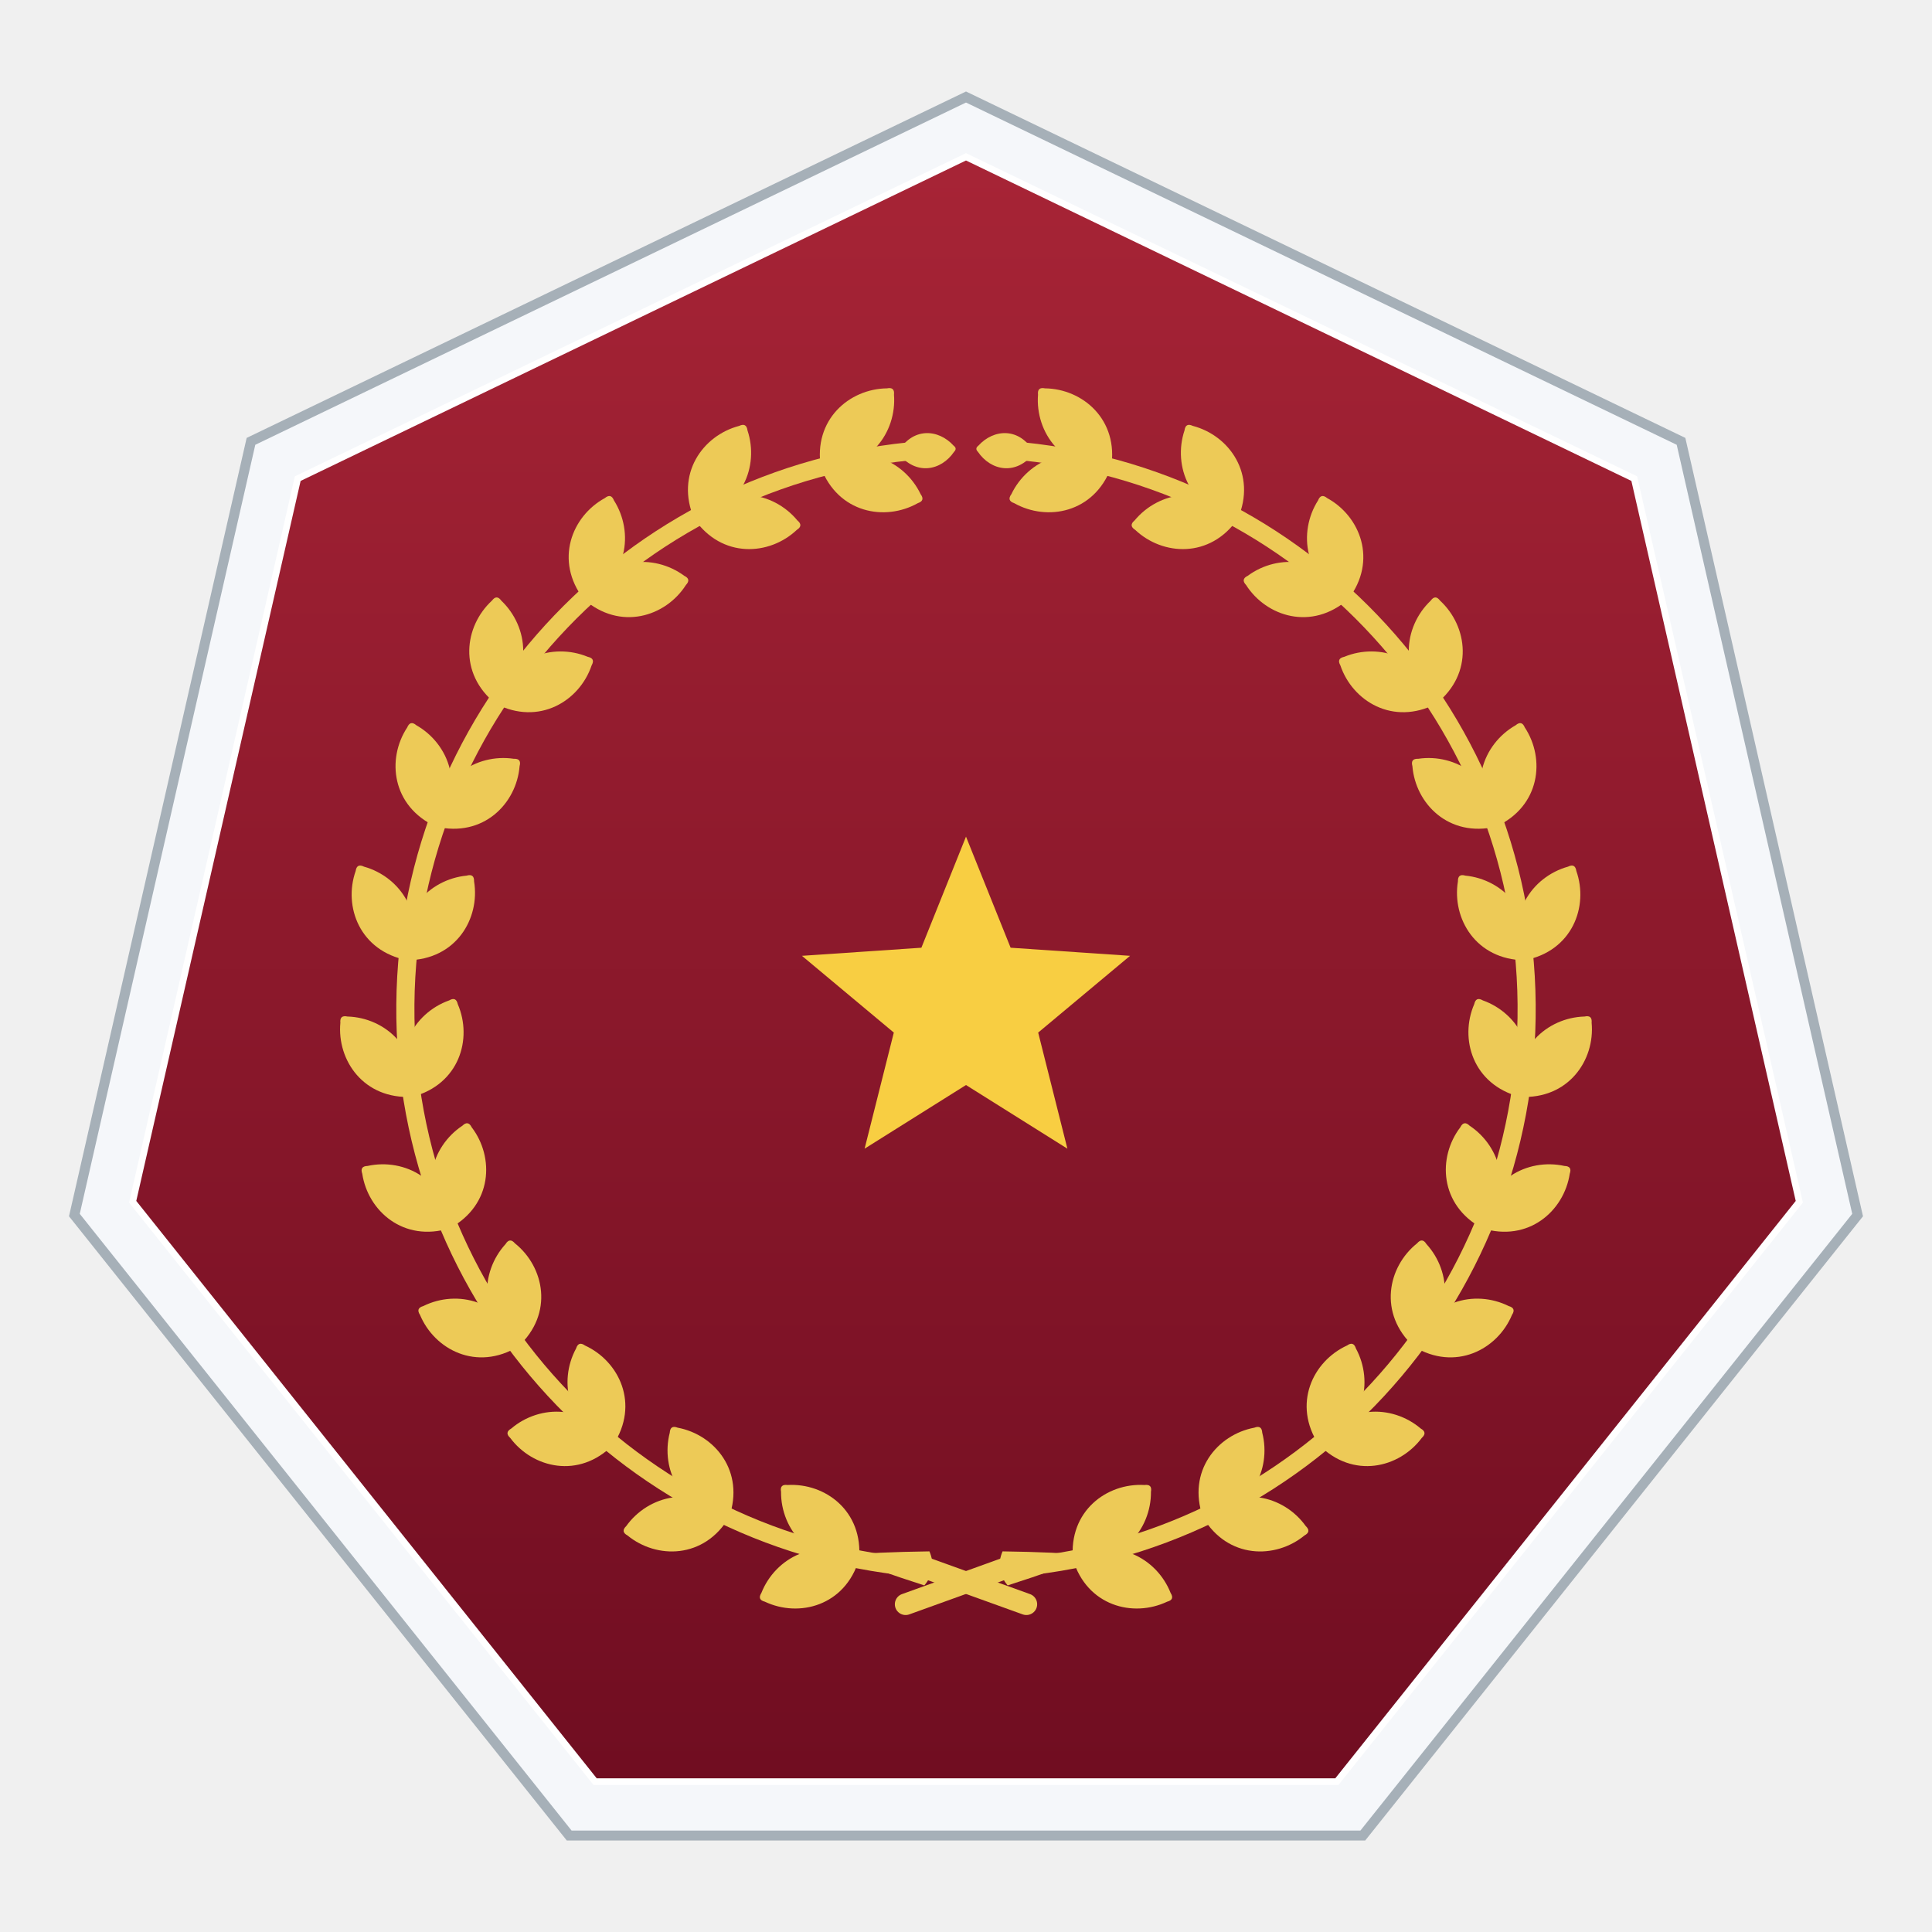
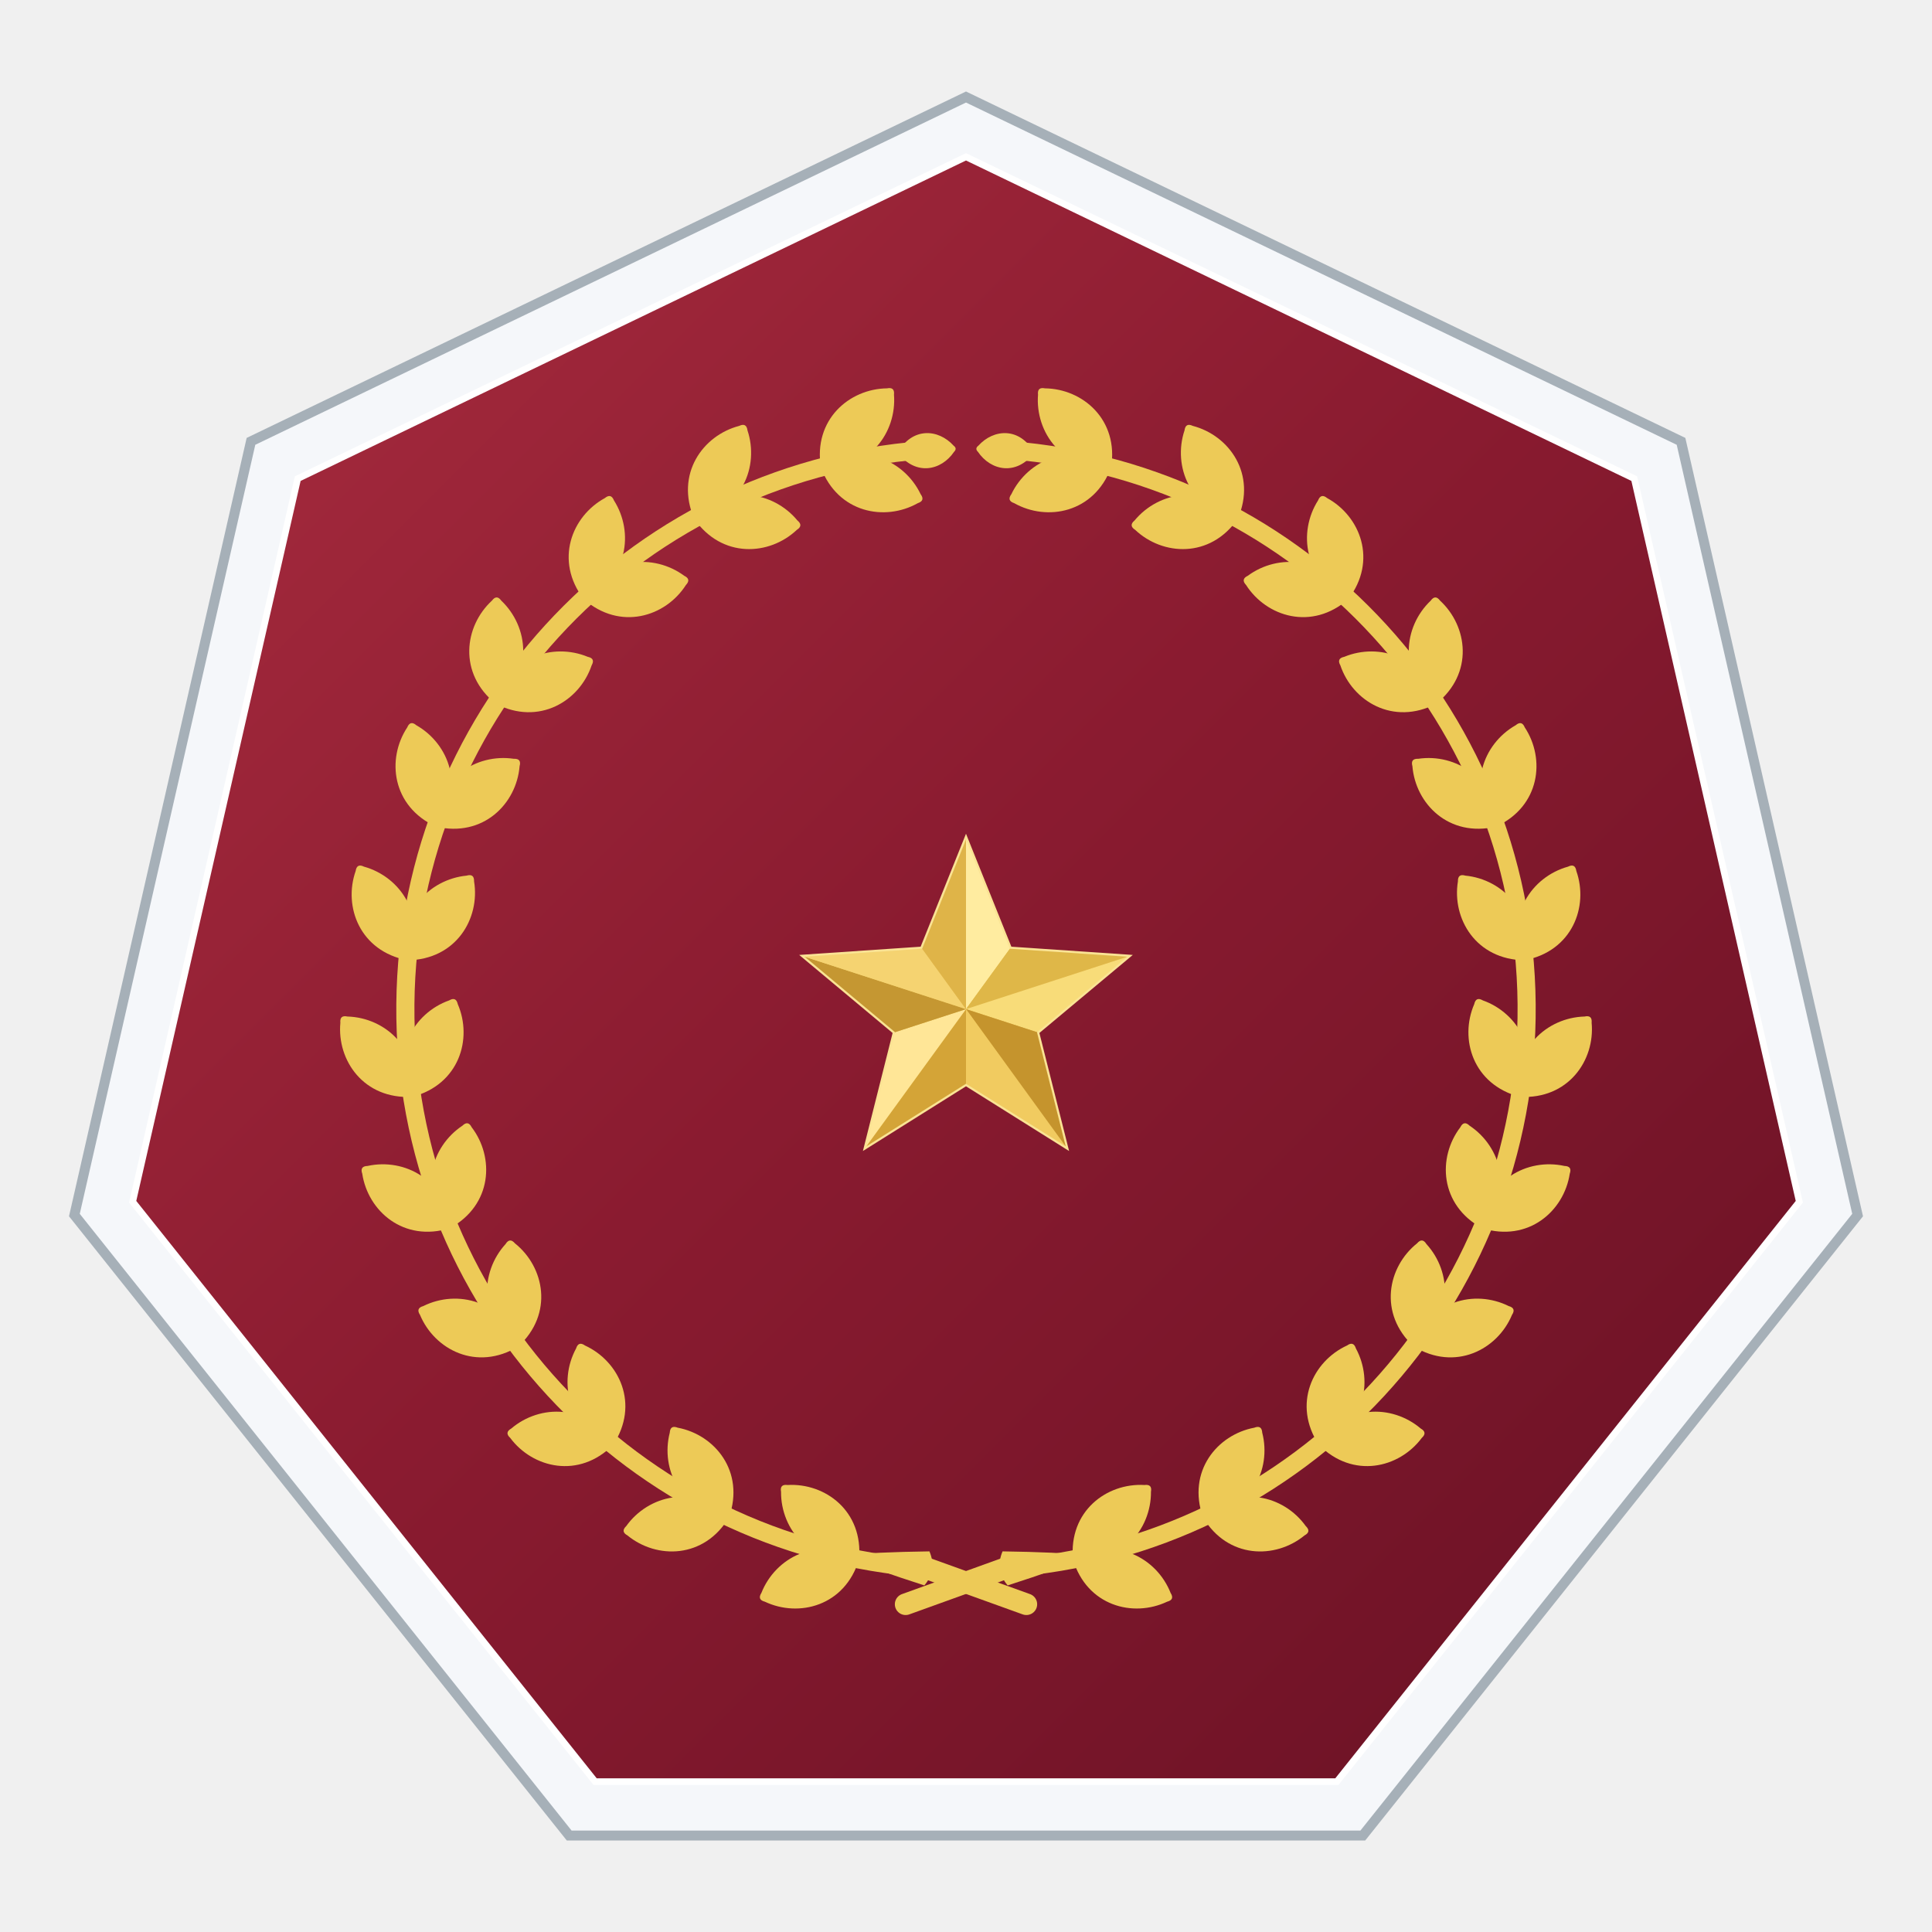
<svg xmlns="http://www.w3.org/2000/svg" viewBox="0 0 224 224" width="896" height="896">
  <defs>
    <linearGradient id="steel" x1="0" y1="0" x2="1" y2="1" gradientUnits="objectBoundingBox">
      <stop offset="0" stop-color="#fafcfd" />
      <stop offset=".28" stop-color="#b3bdc6" />
      <stop offset=".5" stop-color="#f4f7fa" />
      <stop offset=".72" stop-color="#8a959f" />
      <stop offset="1" stop-color="#dfe6ec" />
    </linearGradient>
    <linearGradient id="silverFace" x1="0" y1="0" x2="0.85" y2="1">
      <stop stop-color="#ffffff" />
      <stop offset=".48" stop-color="#e0e7ed" />
      <stop offset="1" stop-color="#a9b4bf" />
    </linearGradient>
    <linearGradient id="silverDark" x1="0" y1="0" x2="1" y2="1">
      <stop stop-color="#26313b" />
      <stop offset=".5" stop-color="#7e8a96" />
      <stop offset="1" stop-color="#1c252d" />
    </linearGradient>
-     <linearGradient id="charcoal" x1="0" y1="0" x2="0" y2="1">
-       <stop stop-color="#20252b" />
-       <stop offset="1" stop-color="#0c1015" />
+     <linearGradient id="academyBackground" gradientUnits="userSpaceOnUse" x1="0" y1="0" x2="224" y2="224">
+       <stop offset="0" stop-color="#eef3f6" />
+       <stop offset=".48" stop-color="#dce4eb" />
+       <stop offset="1" stop-color="#aebbc8" />
    </linearGradient>
-     <linearGradient id="army" x1="0" y1="0" x2="0" y2="1">
-       <stop stop-color="#355537" />
-       <stop offset="1" stop-color="#1c3526" />
+     <linearGradient id="charcoal" gradientUnits="userSpaceOnUse" x1="0" y1="0" x2="224" y2="224">
+       <stop offset="0" stop-color="#25323c" />
+       <stop offset=".48" stop-color="#182128" />
+       <stop offset="1" stop-color="#0c131b" />
    </linearGradient>
-     <linearGradient id="sapphire" x1="0" y1="0" x2="0" y2="1">
-       <stop stop-color="#123b61" />
-       <stop offset="1" stop-color="#081f39" />
+     <linearGradient id="navy" gradientUnits="userSpaceOnUse" x1="0" y1="0" x2="224" y2="224">
+       <stop offset="0" stop-color="#263442" />
+       <stop offset=".48" stop-color="#172431" />
+       <stop offset="1" stop-color="#0d1722" />
    </linearGradient>
-     <linearGradient id="ruby" x1="0" y1="0" x2="0" y2="1">
-       <stop stop-color="#a72436" />
-       <stop offset="1" stop-color="#700d21" />
+     <linearGradient id="army" gradientUnits="userSpaceOnUse" x1="0" y1="0" x2="224" y2="224">
+       <stop offset="0" stop-color="#3f6041" />
+       <stop offset=".48" stop-color="#294a32" />
+       <stop offset="1" stop-color="#182e22" />
    </linearGradient>
-     <linearGradient id="obsidian" x1="0" y1="0" x2="0" y2="1">
-       <stop stop-color="#1e2225" />
-       <stop offset="1" stop-color="#070b0e" />
+     <linearGradient id="sapphire" gradientUnits="userSpaceOnUse" x1="0" y1="0" x2="224" y2="224">
+       <stop offset="0" stop-color="#20476b" />
+       <stop offset=".48" stop-color="#103451" />
+       <stop offset="1" stop-color="#091e34" />
    </linearGradient>
-     <linearGradient id="crimson" x1="0" y1="0" x2="0" y2="1">
-       <stop stop-color="#aa1830" />
-       <stop offset="1" stop-color="#5c091b" />
+     <linearGradient id="ruby" gradientUnits="userSpaceOnUse" x1="0" y1="0" x2="224" y2="224">
+       <stop offset="0" stop-color="#af3042" />
+       <stop offset=".48" stop-color="#8a1b30" />
+       <stop offset="1" stop-color="#620f22" />
+     </linearGradient>
+     <linearGradient id="obsidian" gradientUnits="userSpaceOnUse" x1="0" y1="0" x2="224" y2="224">
+       <stop offset="0" stop-color="#2d3439" />
+       <stop offset=".48" stop-color="#191f24" />
+       <stop offset="1" stop-color="#080d12" />
+     </linearGradient>
+     <linearGradient id="crimson" gradientUnits="userSpaceOnUse" x1="0" y1="0" x2="224" y2="224">
+       <stop offset="0" stop-color="#b62b3e" />
+       <stop offset=".48" stop-color="#8b172c" />
+       <stop offset="1" stop-color="#580e21" />
    </linearGradient>
    <linearGradient id="gold" x1="0" y1="0" x2=".8" y2="1">
      <stop stop-color="#fff0a7" />
      <stop offset=".35" stop-color="#f5d66d" />
      <stop offset=".7" stop-color="#dfaf3e" />
      <stop offset="1" stop-color="#b88124" />
    </linearGradient>
    <linearGradient id="supremeGold" x1="0" y1="0" x2="1" y2="1">
      <stop stop-color="#fff5b8" />
      <stop offset=".28" stop-color="#f8db75" />
      <stop offset=".6" stop-color="#eabd4b" />
      <stop offset="1" stop-color="#a7681c" />
    </linearGradient>
  </defs>
  <polygon points="112,10.607 195.402,50.772 216,141.019 158.284,213.393 65.716,213.393 8,141.019 28.598,50.772" fill="#a6b0b8" />
  <polygon points="112,11.888 194.401,51.57 214.752,140.735 157.729,212.239 66.271,212.239 9.248,140.735 29.599,51.57" fill="#f5f7fa" />
  <polygon points="112,17.755 189.814,55.228 209.032,139.429 155.183,206.953 68.817,206.953 14.968,139.429 34.186,55.228" fill="#ffffff" />
  <polygon points="112,18.608 189.146,55.76 208.2,139.239 154.813,206.184 69.187,206.184 15.8,139.239 34.854,55.76" fill="url(#ruby)" />
  <g data-general-layout="optical" transform="translate(0 5)">
    <g data-laurel="general" data-circle-radius="65">
      <g>
        <path d="M107.466,176.842 A65 65 0 0 1 108.598,47.089" fill="none" stroke="#edca57" stroke-width="2.1" stroke-linecap="round" />
        <path d="M107.761,174.869 Q101.561,174.951 97.378,175.334 Q101.266,176.924 107.171,178.815 Q108.676,177.023 107.761,174.869Z" fill="#edca57" data-branch-root="tapered" />
        <path d="M99.597 175.806 C100.114 170.199 95.673 166.917 91.305 167.174 Q90.388 167.054 90.555 167.963 C90.52 172.339 94.025 176.607 99.597 175.806Z" fill="#edca57" />
        <path d="M99.597 175.806 C94.731 172.975 89.883 175.62 88.276 179.69 Q87.78 180.471 88.675 180.702 C92.629 182.577 97.976 181.198 99.597 175.806Z" fill="#edca57" />
        <path d="M84.53 170.91 C86.388 165.595 82.873 161.336 78.572 160.529 Q77.711 160.19 77.653 161.113 C76.561 165.35 78.929 170.339 84.53 170.91Z" fill="#edca57" />
        <path d="M84.53 170.91 C80.492 166.986 75.149 168.379 72.605 171.94 Q71.935 172.577 72.747 173.019 C76.13 175.795 81.653 175.75 84.53 170.91Z" fill="#edca57" />
        <path d="M71.094 162.514 C74.183 157.807 71.802 152.824 67.824 151 Q67.072 150.463 66.792 151.345 C64.707 155.192 65.797 160.606 71.094 162.514Z" fill="#edca57" />
        <path d="M71.094 162.514 C68.126 157.73 62.604 157.79 59.274 160.629 Q58.47 161.085 59.152 161.71 C61.762 165.222 67.132 166.514 71.094 162.514Z" fill="#edca57" />
        <path d="M60.089 151.118 C64.224 147.297 63.12 141.886 59.702 139.155 Q59.101 138.452 58.617 139.239 C55.663 142.468 55.411 147.985 60.089 151.118Z" fill="#edca57" />
        <path d="M60.089 151.118 C58.366 145.758 52.994 144.479 49.076 146.429 Q48.185 146.677 48.695 147.448 C50.379 151.488 55.276 154.04 60.089 151.118Z" fill="#edca57" />
        <path d="M52.167 137.398 C57.104 134.691 57.342 129.174 54.686 125.696 Q54.273 124.869 53.613 125.515 C49.966 127.934 48.386 133.226 52.167 137.398Z" fill="#edca57" />
        <path d="M52.167 137.398 C51.792 131.78 46.889 129.24 42.616 130.183 Q41.692 130.209 42 131.081 C42.657 135.407 46.791 139.069 52.167 137.398Z" fill="#edca57" />
        <path d="M47.8 122.168 C53.245 120.736 54.811 115.44 53.075 111.423 Q52.875 110.521 52.077 110.989 C47.954 112.453 45.141 117.206 47.8 122.168Z" fill="#edca57" />
        <path d="M47.8 122.168 C48.796 116.627 44.652 112.976 40.278 112.858 Q39.375 112.659 39.463 113.579 C39.054 117.936 42.179 122.489 47.8 122.168Z" fill="#edca57" />
        <path d="M47.247 106.335 C52.877 106.263 55.677 101.503 54.965 97.185 Q54.989 96.261 54.102 96.522 C49.746 96.945 45.868 100.876 47.247 106.335Z" fill="#edca57" />
        <path d="M47.247 106.335 C49.554 101.199 46.417 96.654 42.201 95.481 Q41.373 95.07 41.236 95.984 C39.784 100.113 41.716 105.286 47.247 106.335Z" fill="#edca57" />
        <path d="M50.541 90.838 C56.021 92.13 59.89 88.189 60.243 83.827 Q60.49 82.936 59.566 82.975 C55.238 82.332 50.523 85.208 50.541 90.838Z" fill="#edca57" />
        <path d="M50.541 90.838 C54.022 86.413 52.077 81.244 48.27 79.086 Q47.566 78.487 47.213 79.341 C44.805 82.995 45.428 88.482 50.541 90.838Z" fill="#edca57" />
        <path d="M57.486 76.598 C62.491 79.178 67.198 76.29 68.596 72.143 Q69.051 71.338 68.145 71.153 C64.101 69.481 58.831 71.131 57.486 76.598Z" fill="#edca57" />
        <path d="M57.486 76.598 C61.934 73.146 61.298 67.661 58.126 64.646 Q57.588 63.894 57.038 64.637 C53.818 67.601 53.094 73.076 57.486 76.598Z" fill="#edca57" />
        <path d="M67.67 64.462 C71.902 68.176 77.168 66.512 79.528 62.826 Q80.164 62.156 79.33 61.757 C75.81 59.156 70.297 59.482 67.67 64.462Z" fill="#edca57" />
        <path d="M67.67 64.462 C72.821 62.188 73.531 56.712 71.182 53.019 Q70.842 52.16 70.129 52.748 C66.288 54.844 64.261 59.981 67.67 64.462Z" fill="#edca57" />
        <path d="M80.487 55.15 C83.695 59.777 89.207 59.437 92.388 56.431 Q93.168 55.935 92.455 55.345 C89.669 51.971 84.241 50.954 80.487 55.15Z" fill="#edca57" />
        <path d="M80.487 55.15 C86.035 54.19 88.049 49.048 86.664 44.897 Q86.541 43.98 85.707 44.378 C81.473 45.483 78.263 49.977 80.487 55.15Z" fill="#edca57" />
        <path d="M95.177 49.215 C97.17 54.48 102.6 55.484 106.414 53.337 Q107.291 53.044 106.742 52.3 C104.855 48.352 99.834 46.052 95.177 49.215Z" fill="#edca57" />
        <path d="M95.177 49.215 C100.792 49.626 103.99 45.123 103.65 40.76 Q103.753 39.842 102.847 40.026 C98.471 40.074 94.27 43.658 95.177 49.215Z" fill="#edca57" />
        <path d="M104.078 47.485 C106.179 50.218 109.135 49.568 110.619 47.382 Q111.001 47 110.569 46.676 C108.796 44.718 105.778 44.486 104.078 47.485Z" fill="#edca57" />
        <path d="M107.466,176.842 L119 181" fill="none" stroke="#edca57" stroke-width="2.5" stroke-linecap="round" />
      </g>
      <g transform="translate(224 0) scale(-1 1)">
        <path d="M107.466,176.842 A65 65 0 0 1 108.598,47.089" fill="none" stroke="#edca57" stroke-width="2.1" stroke-linecap="round" />
        <path d="M107.761,174.869 Q101.561,174.951 97.378,175.334 Q101.266,176.924 107.171,178.815 Q108.676,177.023 107.761,174.869Z" fill="#edca57" data-branch-root="tapered" />
        <path d="M99.597 175.806 C100.114 170.199 95.673 166.917 91.305 167.174 Q90.388 167.054 90.555 167.963 C90.52 172.339 94.025 176.607 99.597 175.806Z" fill="#edca57" />
        <path d="M99.597 175.806 C94.731 172.975 89.883 175.62 88.276 179.69 Q87.78 180.471 88.675 180.702 C92.629 182.577 97.976 181.198 99.597 175.806Z" fill="#edca57" />
        <path d="M84.53 170.91 C86.388 165.595 82.873 161.336 78.572 160.529 Q77.711 160.19 77.653 161.113 C76.561 165.35 78.929 170.339 84.53 170.91Z" fill="#edca57" />
        <path d="M84.53 170.91 C80.492 166.986 75.149 168.379 72.605 171.94 Q71.935 172.577 72.747 173.019 C76.13 175.795 81.653 175.75 84.53 170.91Z" fill="#edca57" />
        <path d="M71.094 162.514 C74.183 157.807 71.802 152.824 67.824 151 Q67.072 150.463 66.792 151.345 C64.707 155.192 65.797 160.606 71.094 162.514Z" fill="#edca57" />
        <path d="M71.094 162.514 C68.126 157.73 62.604 157.79 59.274 160.629 Q58.47 161.085 59.152 161.71 C61.762 165.222 67.132 166.514 71.094 162.514Z" fill="#edca57" />
        <path d="M60.089 151.118 C64.224 147.297 63.12 141.886 59.702 139.155 Q59.101 138.452 58.617 139.239 C55.663 142.468 55.411 147.985 60.089 151.118Z" fill="#edca57" />
        <path d="M60.089 151.118 C58.366 145.758 52.994 144.479 49.076 146.429 Q48.185 146.677 48.695 147.448 C50.379 151.488 55.276 154.04 60.089 151.118Z" fill="#edca57" />
        <path d="M52.167 137.398 C57.104 134.691 57.342 129.174 54.686 125.696 Q54.273 124.869 53.613 125.515 C49.966 127.934 48.386 133.226 52.167 137.398Z" fill="#edca57" />
        <path d="M52.167 137.398 C51.792 131.78 46.889 129.24 42.616 130.183 Q41.692 130.209 42 131.081 C42.657 135.407 46.791 139.069 52.167 137.398Z" fill="#edca57" />
        <path d="M47.8 122.168 C53.245 120.736 54.811 115.44 53.075 111.423 Q52.875 110.521 52.077 110.989 C47.954 112.453 45.141 117.206 47.8 122.168Z" fill="#edca57" />
        <path d="M47.8 122.168 C48.796 116.627 44.652 112.976 40.278 112.858 Q39.375 112.659 39.463 113.579 C39.054 117.936 42.179 122.489 47.8 122.168Z" fill="#edca57" />
        <path d="M47.247 106.335 C52.877 106.263 55.677 101.503 54.965 97.185 Q54.989 96.261 54.102 96.522 C49.746 96.945 45.868 100.876 47.247 106.335Z" fill="#edca57" />
        <path d="M47.247 106.335 C49.554 101.199 46.417 96.654 42.201 95.481 Q41.373 95.07 41.236 95.984 C39.784 100.113 41.716 105.286 47.247 106.335Z" fill="#edca57" />
        <path d="M50.541 90.838 C56.021 92.13 59.89 88.189 60.243 83.827 Q60.49 82.936 59.566 82.975 C55.238 82.332 50.523 85.208 50.541 90.838Z" fill="#edca57" />
        <path d="M50.541 90.838 C54.022 86.413 52.077 81.244 48.27 79.086 Q47.566 78.487 47.213 79.341 C44.805 82.995 45.428 88.482 50.541 90.838Z" fill="#edca57" />
        <path d="M57.486 76.598 C62.491 79.178 67.198 76.29 68.596 72.143 Q69.051 71.338 68.145 71.153 C64.101 69.481 58.831 71.131 57.486 76.598Z" fill="#edca57" />
        <path d="M57.486 76.598 C61.934 73.146 61.298 67.661 58.126 64.646 Q57.588 63.894 57.038 64.637 C53.818 67.601 53.094 73.076 57.486 76.598Z" fill="#edca57" />
        <path d="M67.67 64.462 C71.902 68.176 77.168 66.512 79.528 62.826 Q80.164 62.156 79.33 61.757 C75.81 59.156 70.297 59.482 67.67 64.462Z" fill="#edca57" />
        <path d="M67.67 64.462 C72.821 62.188 73.531 56.712 71.182 53.019 Q70.842 52.16 70.129 52.748 C66.288 54.844 64.261 59.981 67.67 64.462Z" fill="#edca57" />
        <path d="M80.487 55.15 C83.695 59.777 89.207 59.437 92.388 56.431 Q93.168 55.935 92.455 55.345 C89.669 51.971 84.241 50.954 80.487 55.15Z" fill="#edca57" />
        <path d="M80.487 55.15 C86.035 54.19 88.049 49.048 86.664 44.897 Q86.541 43.98 85.707 44.378 C81.473 45.483 78.263 49.977 80.487 55.15Z" fill="#edca57" />
        <path d="M95.177 49.215 C97.17 54.48 102.6 55.484 106.414 53.337 Q107.291 53.044 106.742 52.3 C104.855 48.352 99.834 46.052 95.177 49.215Z" fill="#edca57" />
        <path d="M95.177 49.215 C100.792 49.626 103.99 45.123 103.65 40.76 Q103.753 39.842 102.847 40.026 C98.471 40.074 94.27 43.658 95.177 49.215Z" fill="#edca57" />
        <path d="M104.078 47.485 C106.179 50.218 109.135 49.568 110.619 47.382 Q111.001 47 110.569 46.676 C108.796 44.718 105.778 44.486 104.078 47.485Z" fill="#edca57" />
        <path d="M107.466,176.842 L119 181" fill="none" stroke="#edca57" stroke-width="2.5" stroke-linecap="round" />
      </g>
    </g>
    <g data-star-count="1" data-star-radius="20">
-       <polygon points="112,92 117.173,104.881 131.021,105.82 120.369,114.719 123.756,128.18 112,120.8 100.244,128.18 103.631,114.719 92.979,105.82 106.827,104.881" fill="#f8ce42" data-star-style="flat" />
+       <g data-star-style="ceremonial">
+         <polygon points="112,92 117.173,104.881 131.021,105.82 120.369,114.719 123.756,128.18 112,120.8 100.244,128.18 103.631,114.719 92.979,105.82 106.827,104.881" fill="url(#gold)" />
+         <polygon points="112,112 112,92 117.173,104.881" fill="#ffeca0" />
+         <polygon points="112,112 117.173,104.881 131.021,105.82" fill="#dfb748" />
+         <polygon points="112,112 131.021,105.82 120.369,114.719" fill="#f8dc79" />
+         <polygon points="112,112 120.369,114.719 123.756,128.18" fill="#c5942d" />
+         <polygon points="112,112 123.756,128.18 112,120.8" fill="#f1cb60" />
+         <polygon points="112,112 112,120.8 100.244,128.18" fill="#d4a437" />
+         <polygon points="112,112 100.244,128.18 103.631,114.719" fill="#ffe697" />
+         <polygon points="112,112 103.631,114.719 92.979,105.82" fill="#c59732" />
+         <polygon points="112,112 92.979,105.82 106.827,104.881" fill="#f5d371" />
+         <polygon points="112,112 106.827,104.881 112,92" fill="#dfb448" />
+         <polygon points="112,92 117.173,104.881 131.021,105.82 120.369,114.719 123.756,128.18 112,120.8 100.244,128.18 103.631,114.719 92.979,105.82 106.827,104.881" fill="none" stroke="#fae394" stroke-width=".25" stroke-linejoin="miter" />
+       </g>
    </g>
  </g>
</svg>
